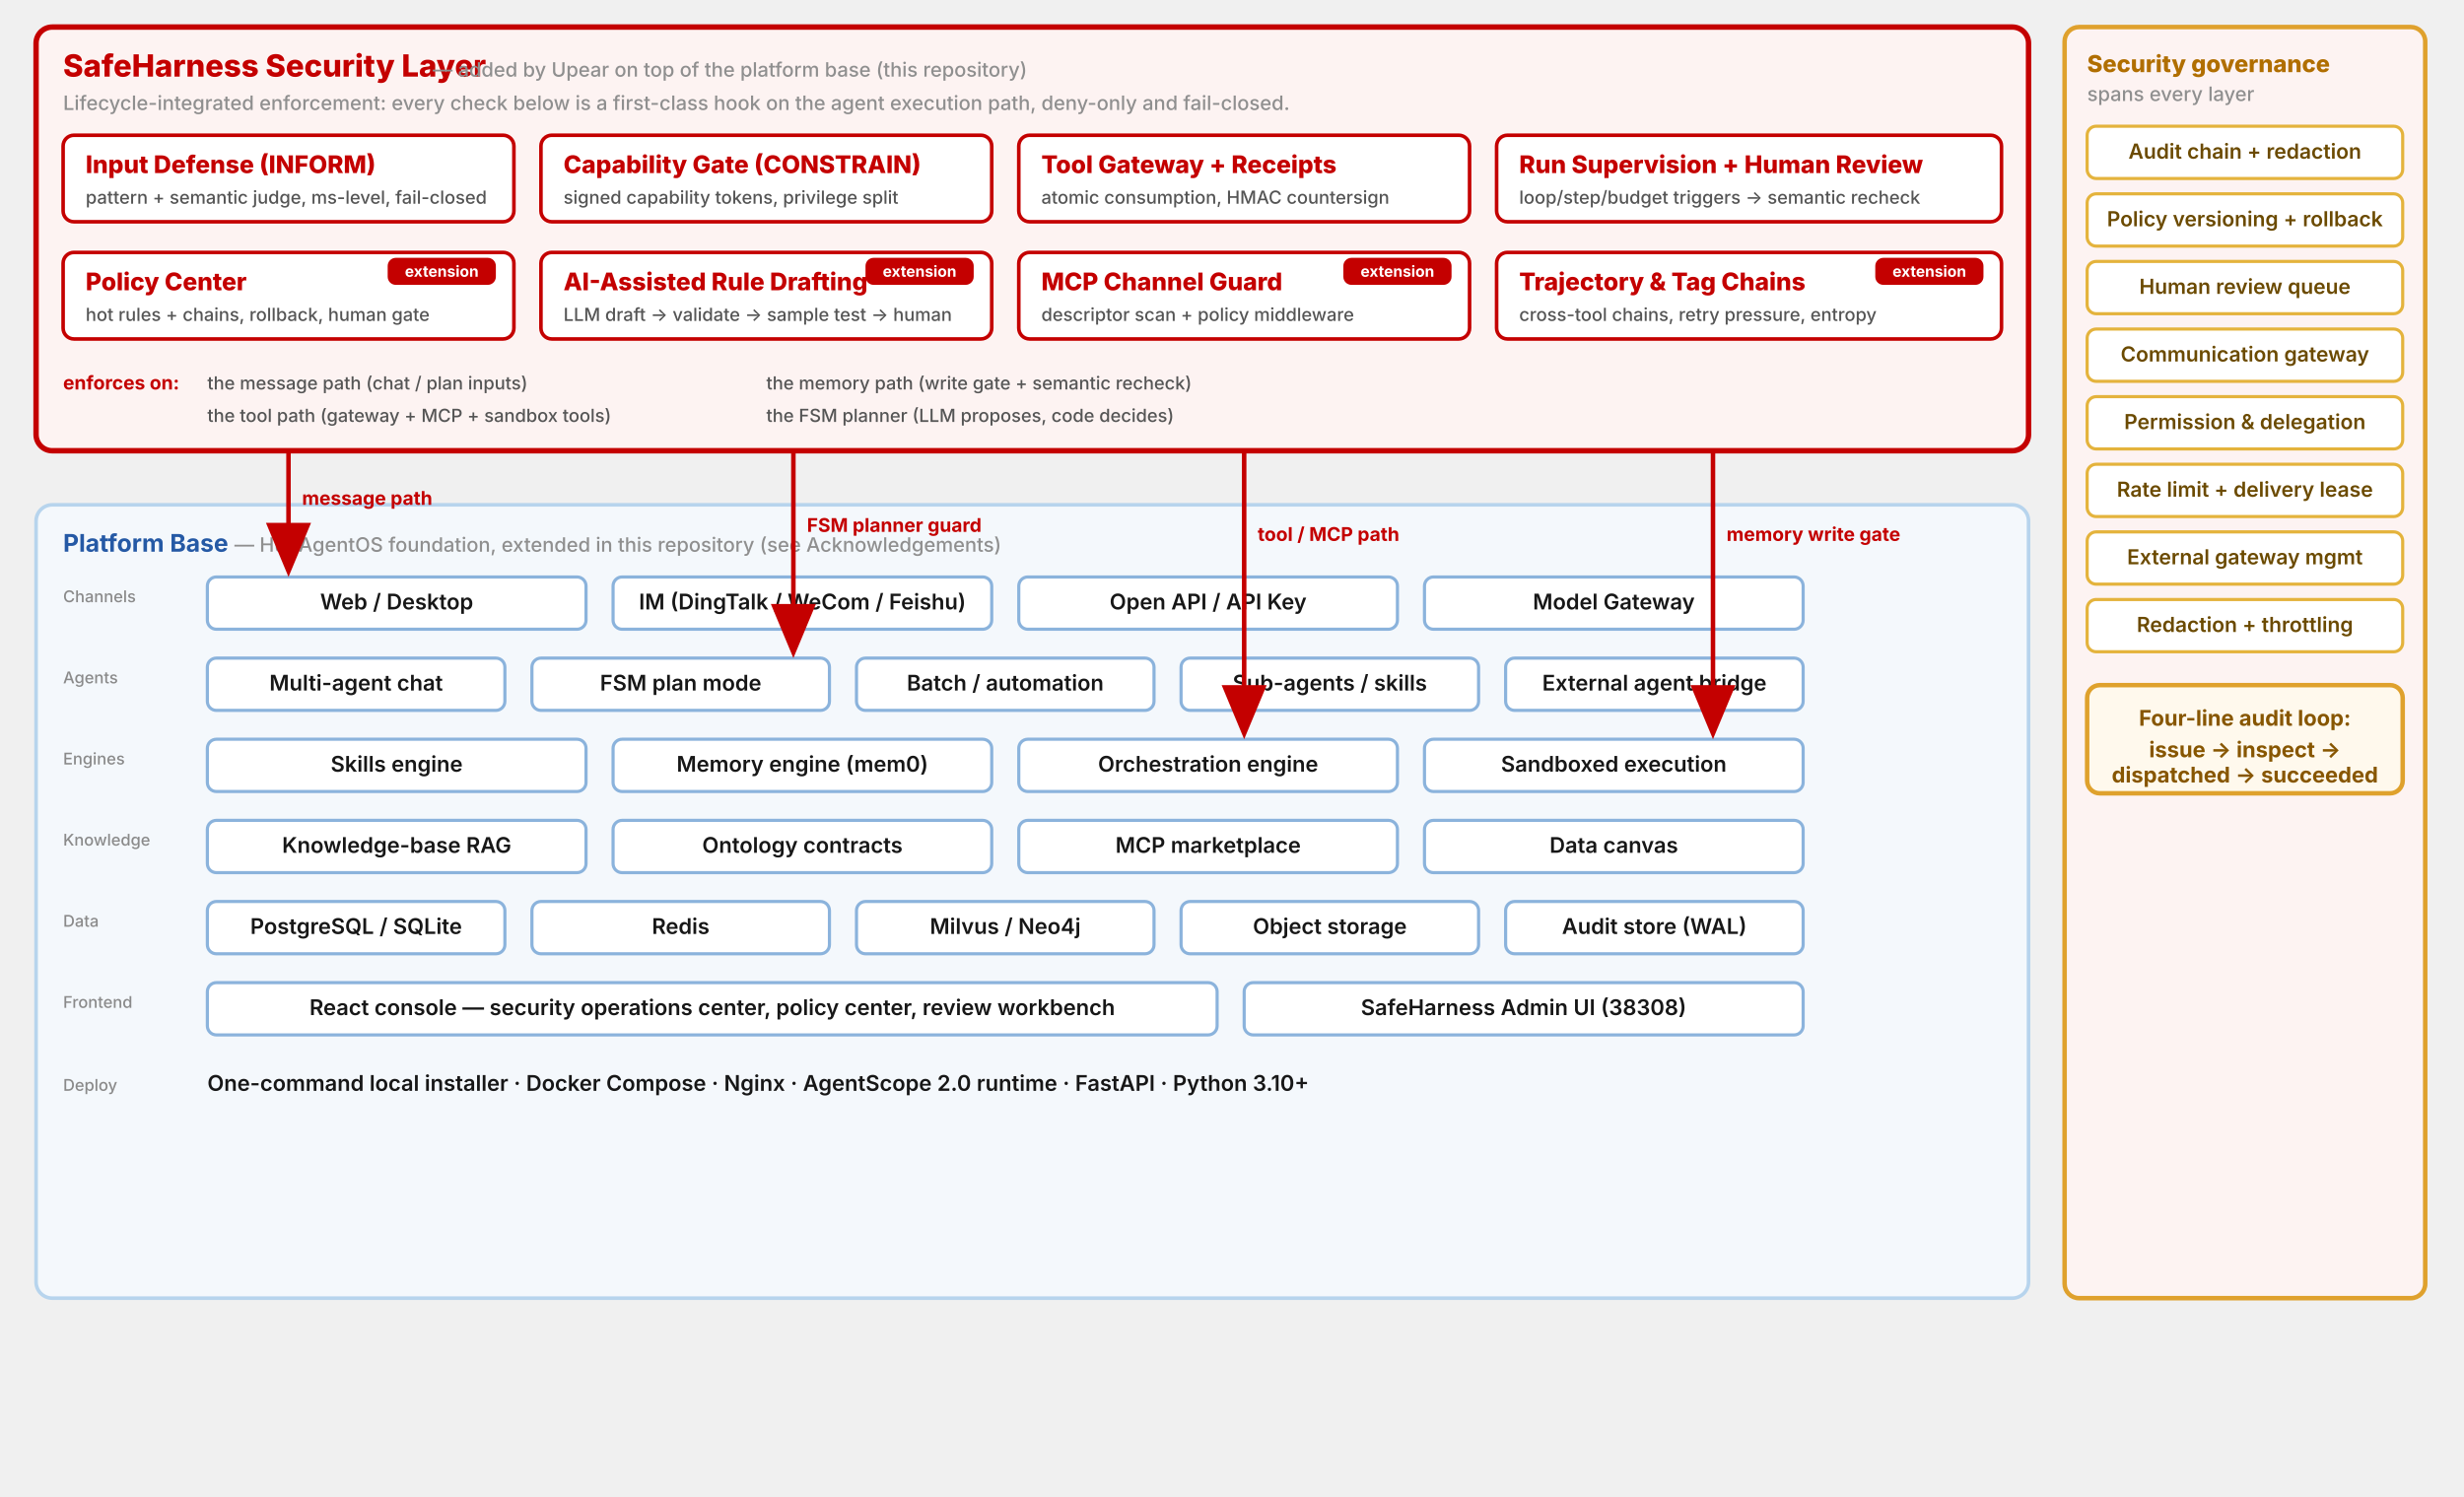
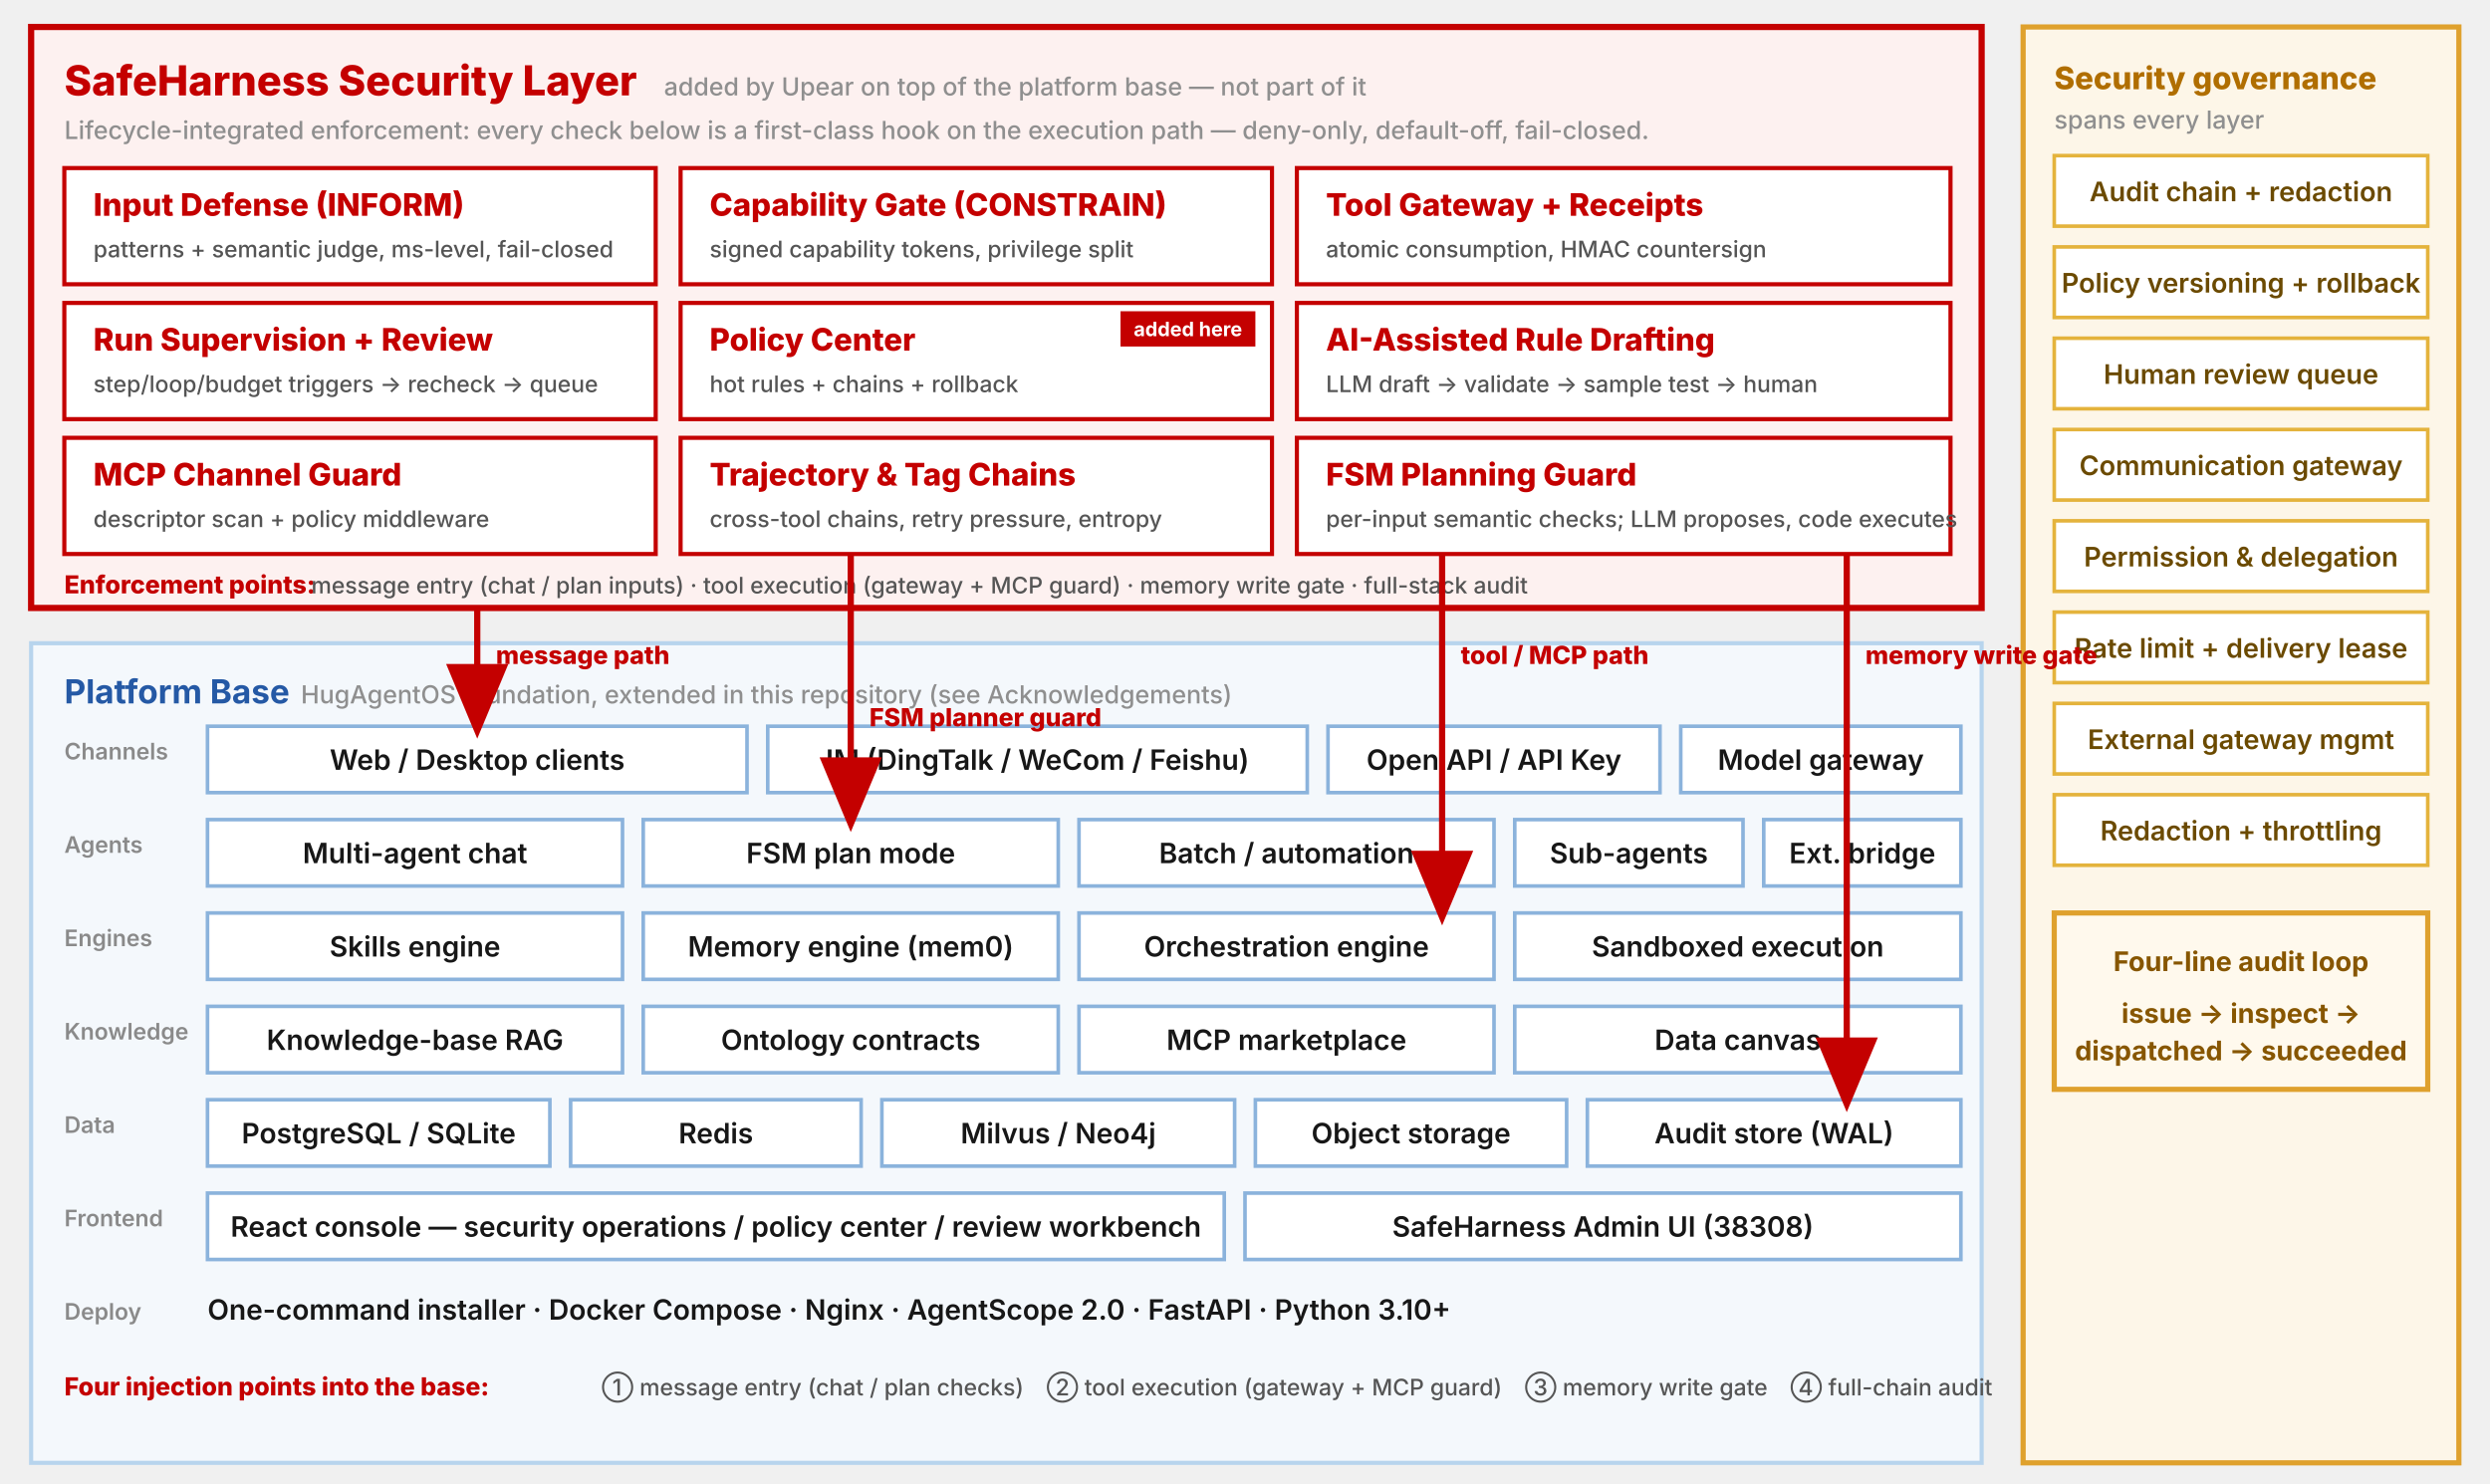
- <svg xmlns="http://www.w3.org/2000/svg" viewBox="0 0 2733 1660" role="img" aria-labelledby="title desc">
+ <svg xmlns="http://www.w3.org/2000/svg" viewBox="0 0 2400 1430" role="img" aria-labelledby="title desc">
  <defs>
    <style>
      text { font-family: Inter, "Segoe UI", Arial, sans-serif; }
-       .sec-bg { fill: #fdf3f2; stroke: #c40000; stroke-width: 6; rx: 18; }
-       .sec-label { fill: #c40000; font-size: 34px; font-weight: 800; }
-       .sec-sub { fill: #8f8f8f; font-size: 22px; font-weight: 500; }
-       .sec-box { fill: #ffffff; stroke: #c40000; stroke-width: 4; rx: 12; }
-       .sec-box-title { fill: #c40000; font-size: 27px; font-weight: 800; }
-       .sec-box-sub { fill: #555; font-size: 20px; font-weight: 500; }
-       .ext-badge { fill: #c40000; rx: 9; }
-       .ext-badge-text { fill: #fff; font-size: 17px; font-weight: 700; }
-       .base-bg { fill: #f4f8fc; stroke: #b7d4ed; stroke-width: 4; rx: 18; }
-       .base-label { fill: #2559a5; font-size: 27px; font-weight: 700; }
-       .base-box { fill: #fff; stroke: #8bb3dc; stroke-width: 3.5; rx: 10; }
-       .base-text { fill: #171717; font-size: 24px; font-weight: 600; }
-       .base-hint { fill: #8a8a8a; font-size: 18px; font-weight: 500; }
-       .flow { stroke: #c40000; stroke-width: 5; fill: none; marker-end: url(#arrow-red); }
-       .flow-label { fill: #c40000; font-size: 21px; font-weight: 700; }
-       .ledger { fill: #fff9ed; stroke: #dfa12d; stroke-width: 5; rx: 14; }
-       .ledger-text { fill: #875600; font-size: 24px; font-weight: 700; }
-       .side-bg { fill: #fdf3f2; stroke: #dfa12d; stroke-width: 5; rx: 16; }
-       .side-title { fill: #b06e00; font-size: 26px; font-weight: 800; }
-       .side-item { fill: #fff; stroke: #e4b33c; stroke-width: 3.5; rx: 10; }
-       .side-item-text { fill: #6b4a00; font-size: 23px; font-weight: 600; }
+       .sec-bg { fill: #fdf1f0; stroke: #c40000; stroke-width: 6; }
+       .sec-label { fill: #c40000; font-size: 40px; font-weight: 800; }
+       .sec-sub { fill: #8f8f8f; font-size: 24px; font-weight: 500; }
+       .sec-box { fill: #ffffff; stroke: #c40000; stroke-width: 4; }
+       .sec-box-title { fill: #c40000; font-size: 30px; font-weight: 800; }
+       .sec-box-sub { fill: #555; font-size: 22px; font-weight: 500; }
+       .ext-badge { fill: #c40000; }
+       .ext-badge-text { fill: #fff; font-size: 19px; font-weight: 700; }
+       .base-bg { fill: #f4f8fc; stroke: #b7d4ed; stroke-width: 4; }
+       .base-label { fill: #2559a5; font-size: 32px; font-weight: 700; }
+       .base-box { fill: #fff; stroke: #8bb3dc; stroke-width: 3.5; }
+       .base-text { fill: #171717; font-size: 27px; font-weight: 600; }
+       .base-hint { fill: #8a8a8a; font-size: 22px; font-weight: 600; }
+       .flow { stroke: #c40000; stroke-width: 6; fill: none; marker-end: url(#arrow-red); }
+       .flow-label { fill: #c40000; font-size: 24px; font-weight: 800; }
+       .ledger { fill: #fff9ed; stroke: #dfa12d; stroke-width: 5; }
+       .ledger-text { fill: #875600; font-size: 26px; font-weight: 700; }
+       .side-bg { fill: #fdf6e8; stroke: #dfa12d; stroke-width: 5; }
+       .side-title { fill: #b06e00; font-size: 30px; font-weight: 800; }
+       .side-item { fill: #fff; stroke: #e4b33c; stroke-width: 3.5; }
+       .side-item-text { fill: #6b4a00; font-size: 26px; font-weight: 600; }
    </style>
    <marker id="arrow-red" markerWidth="12" markerHeight="10" refX="10" refY="5" orient="auto">
      <path d="M0,0 L12,5 L0,10 z" fill="#c40000" />
    </marker>
  </defs>
-   <rect x="40" y="30" width="2210" height="470" class="sec-bg" rx="18" />
-   <text x="70" y="85" class="sec-label">SafeHarness Security Layer</text>
-   <text x="480" y="85" class="sec-sub">— added by Upear on top of the platform base (this repository)</text>
-   <text x="70" y="122" class="sec-sub">Lifecycle-integrated enforcement: every check below is a first-class hook on the agent execution path, deny-only and fail-closed.</text>
-   <rect x="70" y="150" width="500" height="96" class="sec-box" rx="12" />
-   <text x="95" y="192" class="sec-box-title">Input Defense (INFORM)</text>
-   <text x="95" y="226" class="sec-box-sub">pattern + semantic judge, ms-level, fail-closed</text>
-   <rect x="600" y="150" width="500" height="96" class="sec-box" rx="12" />
-   <text x="625" y="192" class="sec-box-title">Capability Gate (CONSTRAIN)</text>
-   <text x="625" y="226" class="sec-box-sub">signed capability tokens, privilege split</text>
-   <rect x="1130" y="150" width="500" height="96" class="sec-box" rx="12" />
-   <text x="1155" y="192" class="sec-box-title">Tool Gateway + Receipts</text>
-   <text x="1155" y="226" class="sec-box-sub">atomic consumption, HMAC countersign</text>
-   <rect x="1660" y="150" width="560" height="96" class="sec-box" rx="12" />
-   <text x="1685" y="192" class="sec-box-title">Run Supervision + Human Review</text>
-   <text x="1685" y="226" class="sec-box-sub">loop/step/budget triggers → semantic recheck</text>
-   <rect x="70" y="280" width="500" height="96" class="sec-box" rx="12" />
-   <text x="95" y="322" class="sec-box-title">Policy Center</text>
-   <text x="95" y="356" class="sec-box-sub">hot rules + chains, rollback, human gate</text>
-   <rect x="430" y="286" width="120" height="30" class="ext-badge" rx="9" />
-   <text x="490" y="307" text-anchor="middle" class="ext-badge-text">extension</text>
-   <rect x="600" y="280" width="500" height="96" class="sec-box" rx="12" />
-   <text x="625" y="322" class="sec-box-title">AI-Assisted Rule Drafting</text>
-   <text x="625" y="356" class="sec-box-sub">LLM draft → validate → sample test → human</text>
-   <rect x="960" y="286" width="120" height="30" class="ext-badge" rx="9" />
-   <text x="1020" y="307" text-anchor="middle" class="ext-badge-text">extension</text>
-   <rect x="1130" y="280" width="500" height="96" class="sec-box" rx="12" />
-   <text x="1155" y="322" class="sec-box-title">MCP Channel Guard</text>
-   <text x="1155" y="356" class="sec-box-sub">descriptor scan + policy middleware</text>
-   <rect x="1490" y="286" width="120" height="30" class="ext-badge" rx="9" />
-   <text x="1550" y="307" text-anchor="middle" class="ext-badge-text">extension</text>
-   <rect x="1660" y="280" width="560" height="96" class="sec-box" rx="12" />
-   <text x="1685" y="322" class="sec-box-title">Trajectory &amp; Tag Chains</text>
-   <text x="1685" y="356" class="sec-box-sub">cross-tool chains, retry pressure, entropy</text>
-   <rect x="2080" y="286" width="120" height="30" class="ext-badge" rx="9" />
-   <text x="2140" y="307" text-anchor="middle" class="ext-badge-text">extension</text>
-   <text x="70" y="432" class="flow-label">enforces on:</text>
-   <text x="230" y="432" class="sec-box-sub">the message path (chat / plan inputs)</text>
-   <text x="230" y="468" class="sec-box-sub">the tool path (gateway + MCP + sandbox tools)</text>
-   <text x="230" y="504" class="sec-box-sub" display="none" />
-   <rect x="820" y="404" width="640" height="52" fill="none" stroke="none" />
-   <text x="850" y="432" class="sec-box-sub">the memory path (write gate + semantic recheck)</text>
-   <text x="850" y="468" class="sec-box-sub">the FSM planner (LLM proposes, code decides)</text>
-   <rect x="40" y="560" width="2210" height="880" class="base-bg" rx="18" />
-   <text x="70" y="612" class="base-label">Platform Base</text>
-   <text x="260" y="612" class="sec-sub">— HugAgentOS foundation, extended in this repository (see Acknowledgements)</text>
-   <text x="70" y="668" class="base-hint">Channels</text>
-   <rect x="230" y="640" width="420" height="58" class="base-box" rx="10" />
-   <text x="440" y="676" text-anchor="middle" class="base-text">Web / Desktop</text>
-   <rect x="680" y="640" width="420" height="58" class="base-box" rx="10" />
-   <text x="890" y="676" text-anchor="middle" class="base-text">IM (DingTalk / WeCom / Feishu)</text>
-   <rect x="1130" y="640" width="420" height="58" class="base-box" rx="10" />
-   <text x="1340" y="676" text-anchor="middle" class="base-text">Open API / API Key</text>
-   <rect x="1580" y="640" width="420" height="58" class="base-box" rx="10" />
-   <text x="1790" y="676" text-anchor="middle" class="base-text">Model Gateway</text>
-   <text x="70" y="758" class="base-hint">Agents</text>
-   <rect x="230" y="730" width="330" height="58" class="base-box" rx="10" />
-   <text x="395" y="766" text-anchor="middle" class="base-text">Multi-agent chat</text>
-   <rect x="590" y="730" width="330" height="58" class="base-box" rx="10" />
-   <text x="755" y="766" text-anchor="middle" class="base-text">FSM plan mode</text>
-   <rect x="950" y="730" width="330" height="58" class="base-box" rx="10" />
-   <text x="1115" y="766" text-anchor="middle" class="base-text">Batch / automation</text>
-   <rect x="1310" y="730" width="330" height="58" class="base-box" rx="10" />
-   <text x="1475" y="766" text-anchor="middle" class="base-text">Sub-agents / skills</text>
-   <rect x="1670" y="730" width="330" height="58" class="base-box" rx="10" />
-   <text x="1835" y="766" text-anchor="middle" class="base-text">External agent bridge</text>
-   <text x="70" y="848" class="base-hint">Engines</text>
-   <rect x="230" y="820" width="420" height="58" class="base-box" rx="10" />
-   <text x="440" y="856" text-anchor="middle" class="base-text">Skills engine</text>
-   <rect x="680" y="820" width="420" height="58" class="base-box" rx="10" />
-   <text x="890" y="856" text-anchor="middle" class="base-text">Memory engine (mem0)</text>
-   <rect x="1130" y="820" width="420" height="58" class="base-box" rx="10" />
-   <text x="1340" y="856" text-anchor="middle" class="base-text">Orchestration engine</text>
-   <rect x="1580" y="820" width="420" height="58" class="base-box" rx="10" />
-   <text x="1790" y="856" text-anchor="middle" class="base-text">Sandboxed execution</text>
-   <text x="70" y="938" class="base-hint">Knowledge</text>
-   <rect x="230" y="910" width="420" height="58" class="base-box" rx="10" />
-   <text x="440" y="946" text-anchor="middle" class="base-text">Knowledge-base RAG</text>
-   <rect x="680" y="910" width="420" height="58" class="base-box" rx="10" />
-   <text x="890" y="946" text-anchor="middle" class="base-text">Ontology contracts</text>
-   <rect x="1130" y="910" width="420" height="58" class="base-box" rx="10" />
-   <text x="1340" y="946" text-anchor="middle" class="base-text">MCP marketplace</text>
-   <rect x="1580" y="910" width="420" height="58" class="base-box" rx="10" />
-   <text x="1790" y="946" text-anchor="middle" class="base-text">Data canvas</text>
-   <text x="70" y="1028" class="base-hint">Data</text>
-   <rect x="230" y="1000" width="330" height="58" class="base-box" rx="10" />
-   <text x="395" y="1036" text-anchor="middle" class="base-text">PostgreSQL / SQLite</text>
-   <rect x="590" y="1000" width="330" height="58" class="base-box" rx="10" />
-   <text x="755" y="1036" text-anchor="middle" class="base-text">Redis</text>
-   <rect x="950" y="1000" width="330" height="58" class="base-box" rx="10" />
-   <text x="1115" y="1036" text-anchor="middle" class="base-text">Milvus / Neo4j</text>
-   <rect x="1310" y="1000" width="330" height="58" class="base-box" rx="10" />
-   <text x="1475" y="1036" text-anchor="middle" class="base-text">Object storage</text>
-   <rect x="1670" y="1000" width="330" height="58" class="base-box" rx="10" />
-   <text x="1835" y="1036" text-anchor="middle" class="base-text">Audit store (WAL)</text>
-   <text x="70" y="1118" class="base-hint">Frontend</text>
-   <rect x="230" y="1090" width="1120" height="58" class="base-box" rx="10" />
-   <text x="790" y="1126" text-anchor="middle" class="base-text">React console — security operations center, policy center, review workbench</text>
-   <rect x="1380" y="1090" width="620" height="58" class="base-box" rx="10" />
-   <text x="1690" y="1126" text-anchor="middle" class="base-text">SafeHarness Admin UI (38308)</text>
-   <text x="70" y="1210" class="base-hint">Deploy</text>
-   <text x="230" y="1210" class="base-text">One-command local installer · Docker Compose · Nginx · AgentScope 2.0 runtime · FastAPI · Python 3.10+</text>
-   <rect x="2290" y="30" width="400" height="1410" class="side-bg" rx="16" />
-   <text x="2315" y="80" class="side-title">Security governance</text>
-   <text x="2315" y="112" class="sec-sub">spans every layer</text>
-   <rect x="2315" y="140" width="350" height="58" class="side-item" rx="10" />
-   <text x="2490" y="176" text-anchor="middle" class="side-item-text">Audit chain + redaction</text>
-   <rect x="2315" y="215" width="350" height="58" class="side-item" rx="10" />
-   <text x="2490" y="251" text-anchor="middle" class="side-item-text">Policy versioning + rollback</text>
-   <rect x="2315" y="290" width="350" height="58" class="side-item" rx="10" />
-   <text x="2490" y="326" text-anchor="middle" class="side-item-text">Human review queue</text>
-   <rect x="2315" y="365" width="350" height="58" class="side-item" rx="10" />
-   <text x="2490" y="401" text-anchor="middle" class="side-item-text">Communication gateway</text>
-   <rect x="2315" y="440" width="350" height="58" class="side-item" rx="10" />
-   <text x="2490" y="476" text-anchor="middle" class="side-item-text">Permission &amp; delegation</text>
-   <rect x="2315" y="515" width="350" height="58" class="side-item" rx="10" />
-   <text x="2490" y="551" text-anchor="middle" class="side-item-text">Rate limit + delivery lease</text>
-   <rect x="2315" y="590" width="350" height="58" class="side-item" rx="10" />
-   <text x="2490" y="626" text-anchor="middle" class="side-item-text">External gateway mgmt</text>
-   <rect x="2315" y="665" width="350" height="58" class="side-item" rx="10" />
-   <text x="2490" y="701" text-anchor="middle" class="side-item-text">Redaction + throttling</text>
-   <rect x="2315" y="760" width="350" height="120" class="ledger" rx="14" />
-   <text x="2490" y="805" text-anchor="middle" class="ledger-text">Four-line audit loop:</text>
-   <text x="2490" y="840" text-anchor="middle" class="ledger-text">issue → inspect →</text>
-   <text x="2490" y="868" text-anchor="middle" class="ledger-text">dispatched → succeeded</text>
-   <path d="M 320 500 L 320 630" class="flow" />
-   <text x="335" y="560" class="flow-label">message path</text>
-   <path d="M 880 500 L 880 720" class="flow" />
-   <text x="895" y="590" class="flow-label">FSM planner guard</text>
-   <path d="M 1380 500 L 1380 810" class="flow" />
-   <text x="1395" y="600" class="flow-label">tool / MCP path</text>
-   <path d="M 1900 500 L 1900 810" class="flow" />
-   <text x="1915" y="600" class="flow-label">memory write gate</text>
+   <rect x="30" y="26" width="1880" height="560" class="sec-bg" />
+   <text x="62" y="92" class="sec-label">SafeHarness Security Layer</text>
+   <text x="640" y="92" class="sec-sub">added by Upear on top of the platform base — not part of it</text>
+   <text x="62" y="134" class="sec-sub">Lifecycle-integrated enforcement: every check below is a first-class hook on the execution path — deny-only, default-off, fail-closed.</text>
+   <rect x="62" y="162" width="570" height="112" class="sec-box" />
+   <text x="90" y="208" class="sec-box-title">Input Defense (INFORM)</text>
+   <text x="90" y="248" class="sec-box-sub">patterns + semantic judge, ms-level, fail-closed</text>
+   <rect x="656" y="162" width="570" height="112" class="sec-box" />
+   <text x="684" y="208" class="sec-box-title">Capability Gate (CONSTRAIN)</text>
+   <text x="684" y="248" class="sec-box-sub">signed capability tokens, privilege split</text>
+   <rect x="1250" y="162" width="630" height="112" class="sec-box" />
+   <text x="1278" y="208" class="sec-box-title">Tool Gateway + Receipts</text>
+   <text x="1278" y="248" class="sec-box-sub">atomic consumption, HMAC countersign</text>
+   <rect x="62" y="292" width="570" height="112" class="sec-box" />
+   <text x="90" y="338" class="sec-box-title">Run Supervision + Review</text>
+   <text x="90" y="378" class="sec-box-sub">step/loop/budget triggers → recheck → queue</text>
+   <rect x="656" y="292" width="570" height="112" class="sec-box" />
+   <text x="684" y="338" class="sec-box-title">Policy Center</text>
+   <text x="684" y="378" class="sec-box-sub">hot rules + chains + rollback</text>
+   <rect x="1080" y="300" width="130" height="34" class="ext-badge" />
+   <text x="1145" y="324" text-anchor="middle" class="ext-badge-text">added here</text>
+   <rect x="1250" y="292" width="630" height="112" class="sec-box" />
+   <text x="1278" y="338" class="sec-box-title">AI-Assisted Rule Drafting</text>
+   <text x="1278" y="378" class="sec-box-sub">LLM draft → validate → sample test → human</text>
+   <rect x="62" y="422" width="570" height="112" class="sec-box" />
+   <text x="90" y="468" class="sec-box-title">MCP Channel Guard</text>
+   <text x="90" y="508" class="sec-box-sub">descriptor scan + policy middleware</text>
+   <rect x="656" y="422" width="570" height="112" class="sec-box" />
+   <text x="684" y="468" class="sec-box-title">Trajectory &amp; Tag Chains</text>
+   <text x="684" y="508" class="sec-box-sub">cross-tool chains, retry pressure, entropy</text>
+   <rect x="1250" y="422" width="630" height="112" class="sec-box" />
+   <text x="1278" y="468" class="sec-box-title">FSM Planning Guard</text>
+   <text x="1278" y="508" class="sec-box-sub">per-input semantic checks; LLM proposes, code executes</text>
+   <text x="62" y="572" class="flow-label">Enforcement points:</text>
+   <text x="300" y="572" class="sec-box-sub">message entry (chat / plan inputs) · tool execution (gateway + MCP guard) · memory write gate · full-stack audit</text>
+   <rect x="30" y="620" width="1880" height="790" class="base-bg" />
+   <text x="62" y="678" class="base-label">Platform Base</text>
+   <text x="290" y="678" class="sec-sub">HugAgentOS foundation, extended in this repository (see Acknowledgements)</text>
+   <text x="62" y="732" class="base-hint">Channels</text>
+   <rect x="200" y="700" width="520" height="64" class="base-box" />
+   <text x="460" y="742" text-anchor="middle" class="base-text">Web / Desktop clients</text>
+   <rect x="740" y="700" width="520" height="64" class="base-box" />
+   <text x="1000" y="742" text-anchor="middle" class="base-text">IM (DingTalk / WeCom / Feishu)</text>
+   <rect x="1280" y="700" width="320" height="64" class="base-box" />
+   <text x="1440" y="742" text-anchor="middle" class="base-text">Open API / API Key</text>
+   <rect x="1620" y="700" width="270" height="64" class="base-box" />
+   <text x="1755" y="742" text-anchor="middle" class="base-text">Model gateway</text>
+   <text x="62" y="822" class="base-hint">Agents</text>
+   <rect x="200" y="790" width="400" height="64" class="base-box" />
+   <text x="400" y="832" text-anchor="middle" class="base-text">Multi-agent chat</text>
+   <rect x="620" y="790" width="400" height="64" class="base-box" />
+   <text x="820" y="832" text-anchor="middle" class="base-text">FSM plan mode</text>
+   <rect x="1040" y="790" width="400" height="64" class="base-box" />
+   <text x="1240" y="832" text-anchor="middle" class="base-text">Batch / automation</text>
+   <rect x="1460" y="790" width="220" height="64" class="base-box" />
+   <text x="1570" y="832" text-anchor="middle" class="base-text">Sub-agents</text>
+   <rect x="1700" y="790" width="190" height="64" class="base-box" />
+   <text x="1795" y="832" text-anchor="middle" class="base-text">Ext. bridge</text>
+   <text x="62" y="912" class="base-hint">Engines</text>
+   <rect x="200" y="880" width="400" height="64" class="base-box" />
+   <text x="400" y="922" text-anchor="middle" class="base-text">Skills engine</text>
+   <rect x="620" y="880" width="400" height="64" class="base-box" />
+   <text x="820" y="922" text-anchor="middle" class="base-text">Memory engine (mem0)</text>
+   <rect x="1040" y="880" width="400" height="64" class="base-box" />
+   <text x="1240" y="922" text-anchor="middle" class="base-text">Orchestration engine</text>
+   <rect x="1460" y="880" width="430" height="64" class="base-box" />
+   <text x="1675" y="922" text-anchor="middle" class="base-text">Sandboxed execution</text>
+   <text x="62" y="1002" class="base-hint">Knowledge</text>
+   <rect x="200" y="970" width="400" height="64" class="base-box" />
+   <text x="400" y="1012" text-anchor="middle" class="base-text">Knowledge-base RAG</text>
+   <rect x="620" y="970" width="400" height="64" class="base-box" />
+   <text x="820" y="1012" text-anchor="middle" class="base-text">Ontology contracts</text>
+   <rect x="1040" y="970" width="400" height="64" class="base-box" />
+   <text x="1240" y="1012" text-anchor="middle" class="base-text">MCP marketplace</text>
+   <rect x="1460" y="970" width="430" height="64" class="base-box" />
+   <text x="1675" y="1012" text-anchor="middle" class="base-text">Data canvas</text>
+   <text x="62" y="1092" class="base-hint">Data</text>
+   <rect x="200" y="1060" width="330" height="64" class="base-box" />
+   <text x="365" y="1102" text-anchor="middle" class="base-text">PostgreSQL / SQLite</text>
+   <rect x="550" y="1060" width="280" height="64" class="base-box" />
+   <text x="690" y="1102" text-anchor="middle" class="base-text">Redis</text>
+   <rect x="850" y="1060" width="340" height="64" class="base-box" />
+   <text x="1020" y="1102" text-anchor="middle" class="base-text">Milvus / Neo4j</text>
+   <rect x="1210" y="1060" width="300" height="64" class="base-box" />
+   <text x="1360" y="1102" text-anchor="middle" class="base-text">Object storage</text>
+   <rect x="1530" y="1060" width="360" height="64" class="base-box" />
+   <text x="1710" y="1102" text-anchor="middle" class="base-text">Audit store (WAL)</text>
+   <text x="62" y="1182" class="base-hint">Frontend</text>
+   <rect x="200" y="1150" width="980" height="64" class="base-box" />
+   <text x="690" y="1192" text-anchor="middle" class="base-text">React console — security operations / policy center / review workbench</text>
+   <rect x="1200" y="1150" width="690" height="64" class="base-box" />
+   <text x="1545" y="1192" text-anchor="middle" class="base-text">SafeHarness Admin UI (38308)</text>
+   <text x="62" y="1272" class="base-hint">Deploy</text>
+   <text x="200" y="1272" class="base-text">One-command installer · Docker Compose · Nginx · AgentScope 2.0 · FastAPI · Python 3.10+</text>
+   <text x="62" y="1345" class="flow-label">Four injection points into the base:</text>
+   <text x="580" y="1345" class="sec-box-sub">① message entry (chat / plan checks)　② tool execution (gateway + MCP guard)　③ memory write gate　④ full-chain audit</text>
+   <rect x="1950" y="26" width="420" height="1384" class="side-bg" />
+   <text x="1980" y="86" class="side-title">Security governance</text>
+   <text x="1980" y="124" class="sec-sub">spans every layer</text>
+   <rect x="1980" y="150" width="360" height="68" class="side-item" />
+   <text x="2160" y="194" text-anchor="middle" class="side-item-text">Audit chain + redaction</text>
+   <rect x="1980" y="238" width="360" height="68" class="side-item" />
+   <text x="2160" y="282" text-anchor="middle" class="side-item-text">Policy versioning + rollback</text>
+   <rect x="1980" y="326" width="360" height="68" class="side-item" />
+   <text x="2160" y="370" text-anchor="middle" class="side-item-text">Human review queue</text>
+   <rect x="1980" y="414" width="360" height="68" class="side-item" />
+   <text x="2160" y="458" text-anchor="middle" class="side-item-text">Communication gateway</text>
+   <rect x="1980" y="502" width="360" height="68" class="side-item" />
+   <text x="2160" y="546" text-anchor="middle" class="side-item-text">Permission &amp; delegation</text>
+   <rect x="1980" y="590" width="360" height="68" class="side-item" />
+   <text x="2160" y="634" text-anchor="middle" class="side-item-text">Rate limit + delivery lease</text>
+   <rect x="1980" y="678" width="360" height="68" class="side-item" />
+   <text x="2160" y="722" text-anchor="middle" class="side-item-text">External gateway mgmt</text>
+   <rect x="1980" y="766" width="360" height="68" class="side-item" />
+   <text x="2160" y="810" text-anchor="middle" class="side-item-text">Redaction + throttling</text>
+   <rect x="1980" y="880" width="360" height="170" class="ledger" />
+   <text x="2160" y="936" text-anchor="middle" class="ledger-text">Four-line audit loop</text>
+   <text x="2160" y="986" text-anchor="middle" class="ledger-text">issue → inspect →</text>
+   <text x="2160" y="1022" text-anchor="middle" class="ledger-text">dispatched → succeeded</text>
+   <path d="M 460 586 L 460 700" class="flow" />
+   <path d="M 820 534 L 820 790" class="flow" />
+   <path d="M 1390 534 L 1390 880" class="flow" />
+   <text x="1408" y="640" class="flow-label">tool / MCP path</text>
+   <text x="478" y="640" class="flow-label">message path</text>
+   <text x="838" y="700" class="flow-label">FSM planner guard</text>
+   <path d="M 1780 534 L 1780 1060" class="flow" />
+   <text x="1798" y="640" class="flow-label">memory write gate</text>
</svg>
